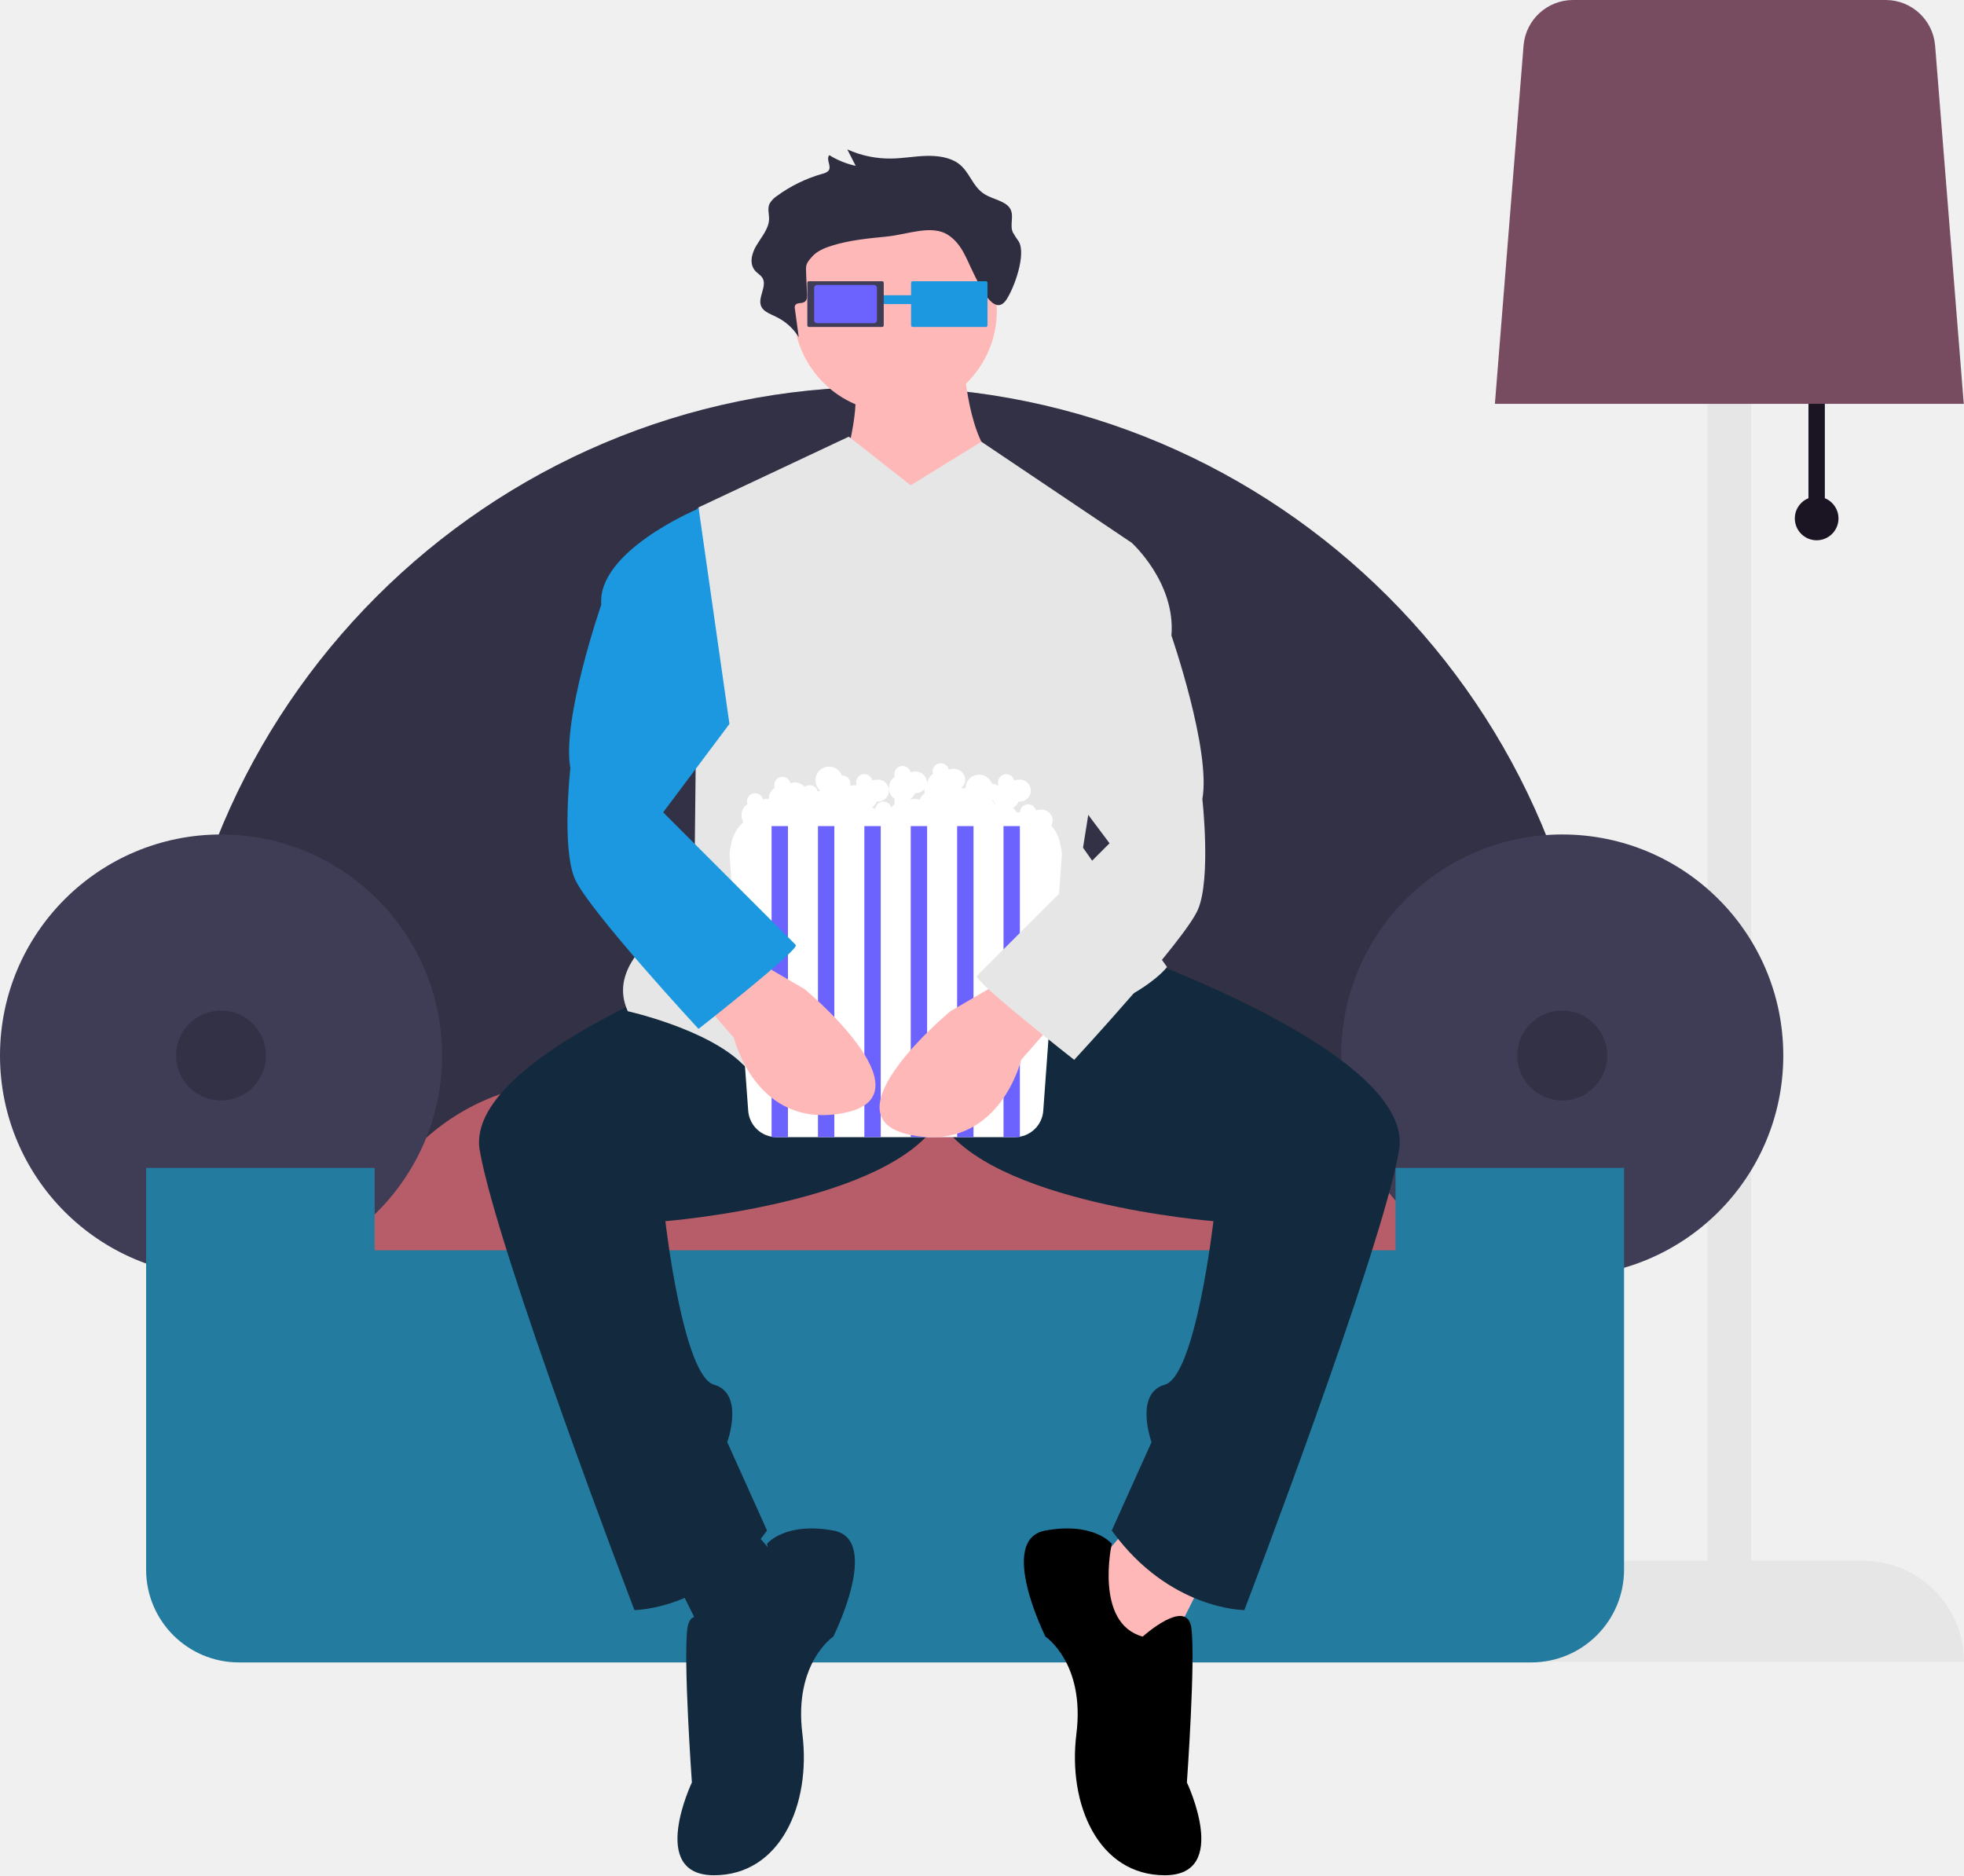
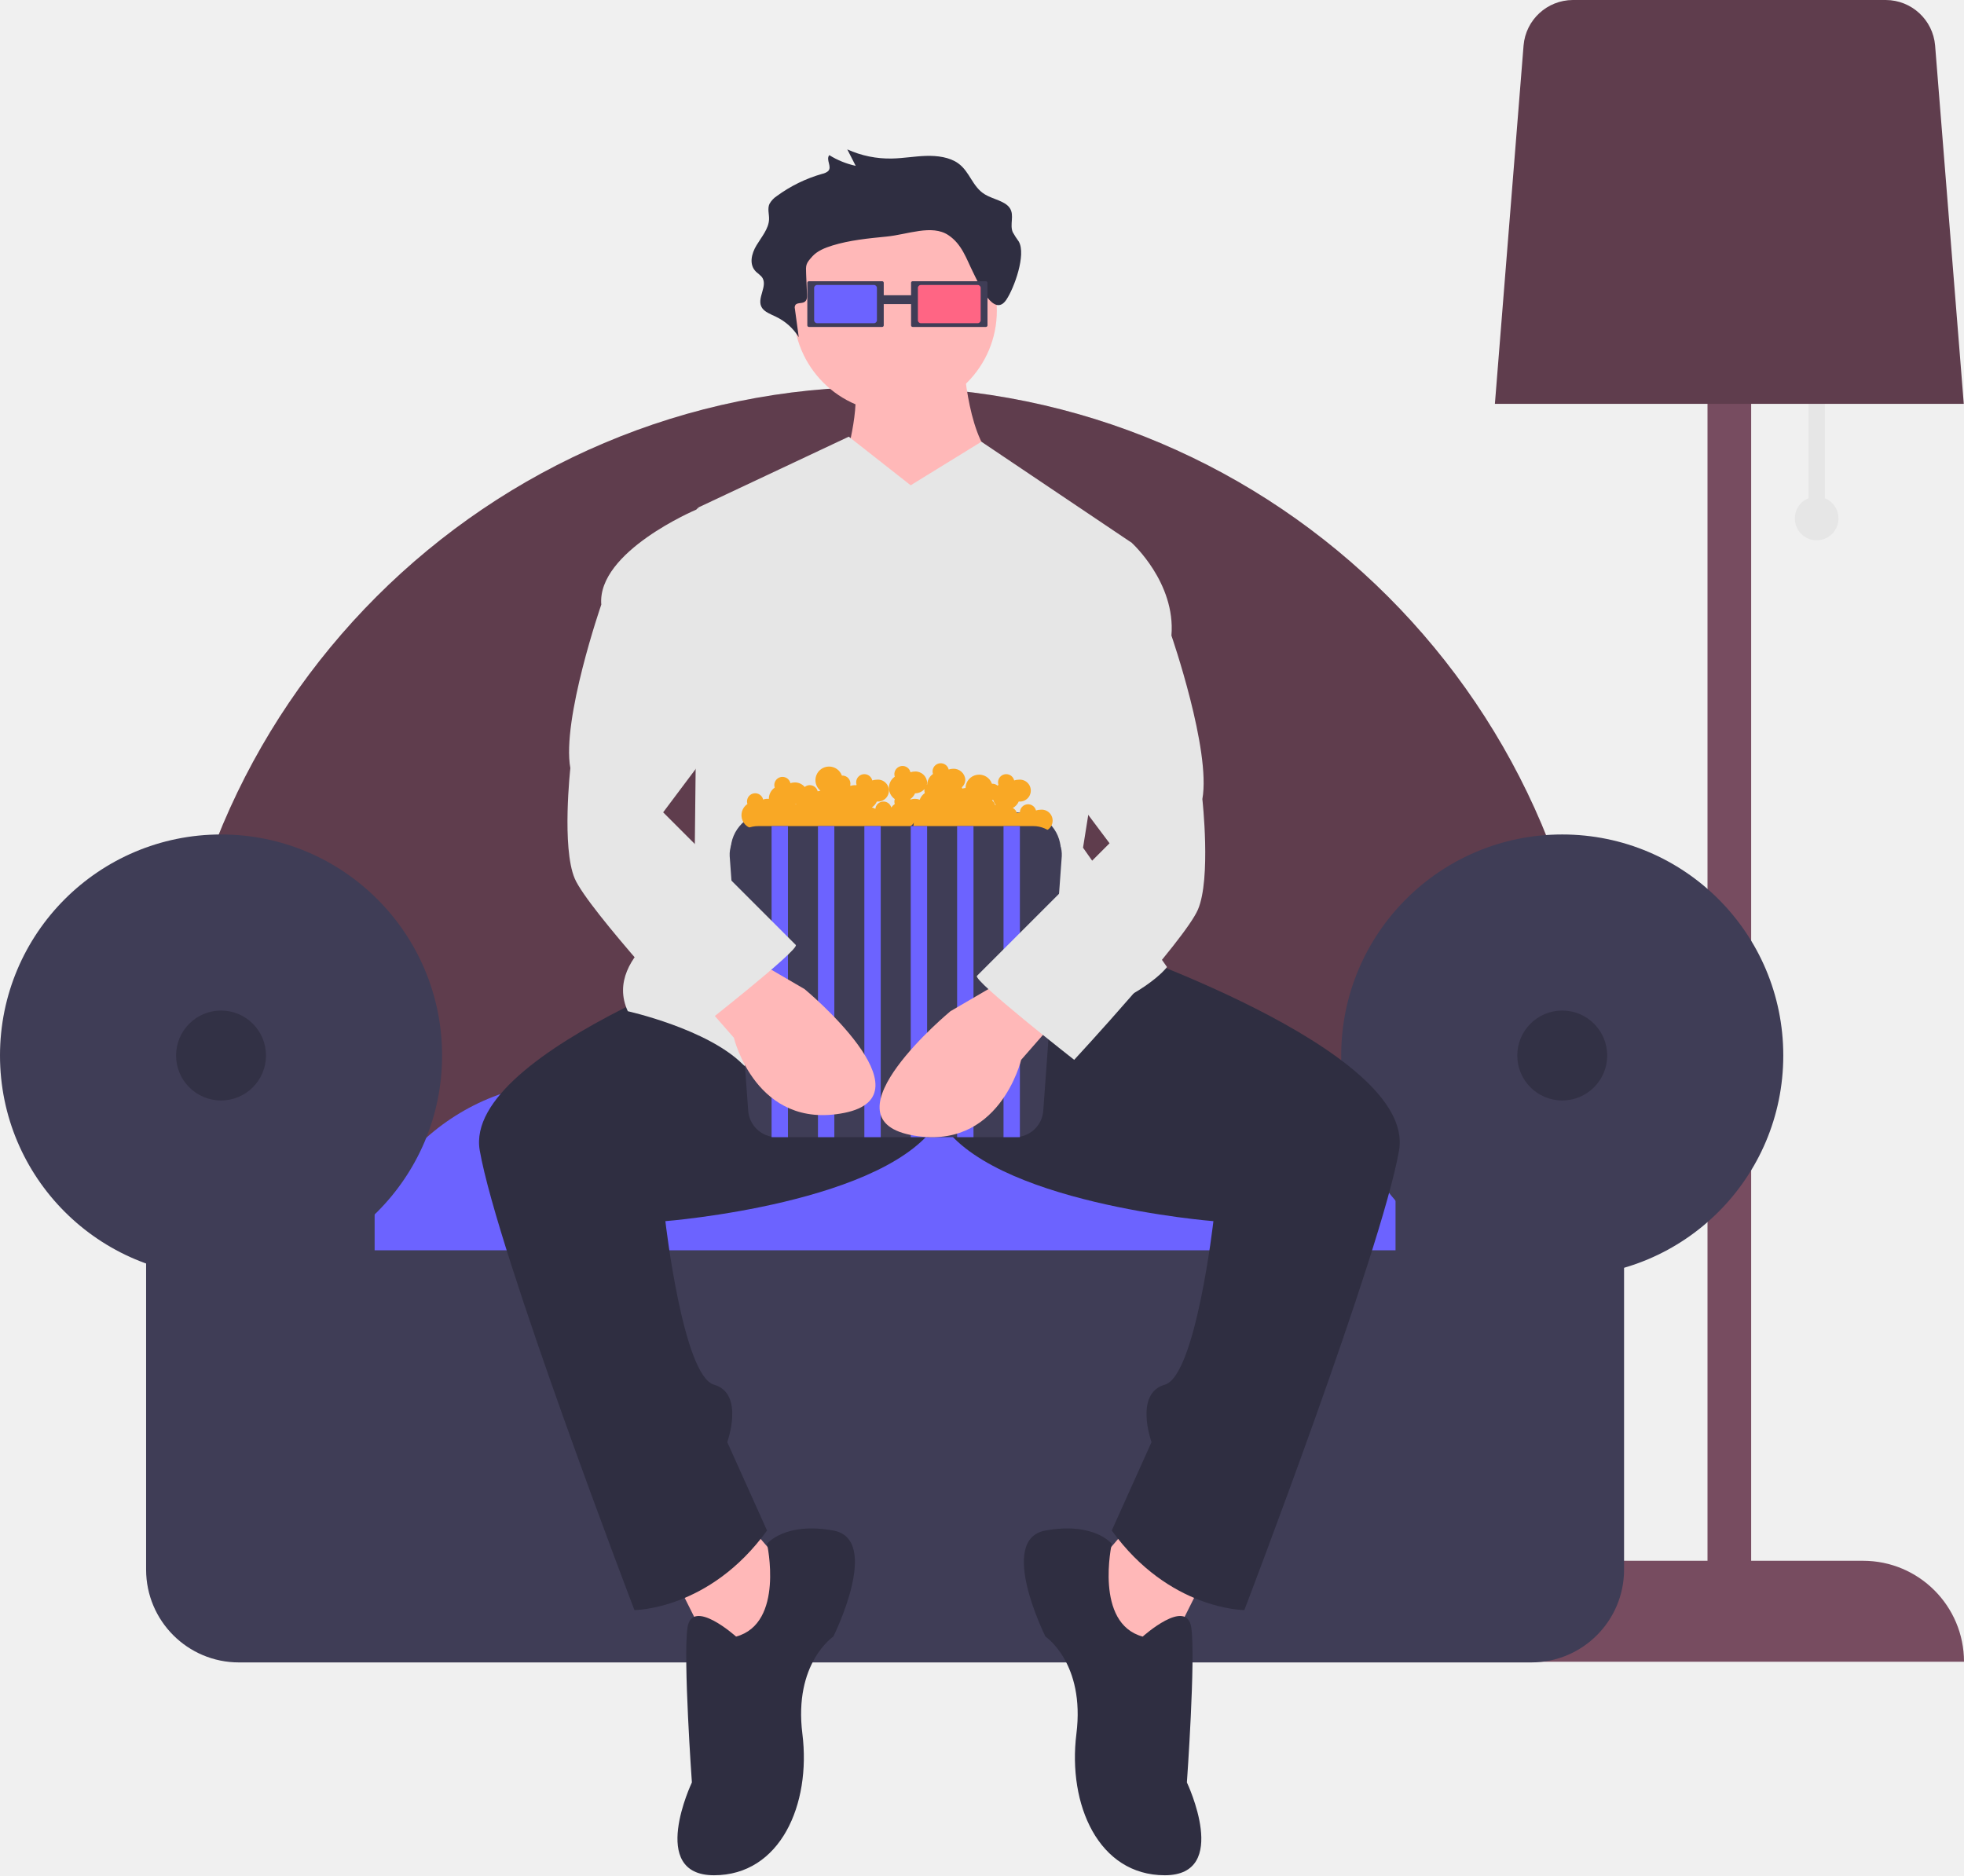
<svg xmlns="http://www.w3.org/2000/svg" id="a01bbba8-bc2d-4e66-a086-829e28c11719" data-name="Layer 1" width="719.769" height="687.25" viewBox="0 0 719.769 687.25">
-   <path d="M908.885,288.962V250.375h-6v38.587a8,8,0,1,0,6,0Z" transform="translate(-240.1153 -106.375)" fill="#1A1423" />
-   <path d="M922.885,678.375h-41v-498h-16v498H824.885a37,37,0,0,0-37,37v0h172v-0A37,37,0,0,0,922.885,678.375Z" transform="translate(-240.1153 -106.375)" fill="#e6e6e6" />
-   <path d="M787.968,254.375h171.834L949.294,123.035A18.198,18.198,0,0,0,931.248,106.375H816.521a18.198,18.198,0,0,0-18.046,16.66Z" transform="translate(-240.1153 -106.375)" fill="#774C60" />
-   <path d="M301.213,563.911H825.692V510.364c0-144.599-117.641-262.239-262.239-262.239S301.213,365.766,301.213,510.364Z" transform="translate(-240.1153 -106.375)" fill="#3f3d56" />
+   <path d="M908.885,288.962V250.375h-6v38.587a8,8,0,1,0,6,0Z" transform="translate(-240.1153 -106.375)" fill="#e6e6e6" />
+   <path d="M922.885,678.375h-41v-498h-16v498H824.885a37,37,0,0,0-37,37v0h172v-0A37,37,0,0,0,922.885,678.375Z" transform="translate(-240.1153 -106.375)" fill="#774C60" />
+   <path d="M787.968,254.375h171.834L949.294,123.035A18.198,18.198,0,0,0,931.248,106.375H816.521a18.198,18.198,0,0,0-18.046,16.66Z" transform="translate(-240.1153 -106.375)" fill="#5F3D4D" />
+   <path d="M301.213,563.911H825.692V510.364c0-144.599-117.641-262.239-262.239-262.239S301.213,365.766,301.213,510.364Z" transform="translate(-240.1153 -106.375)" fill="#774C60" />
  <path d="M301.213,563.911H825.692V510.364c0-144.599-117.641-262.239-262.239-262.239S301.213,365.766,301.213,510.364Z" transform="translate(-240.1153 -106.375)" opacity="0.2" />
-   <path d="M369.188,582.446H772.82A81.097,81.097,0,0,0,691.826,502.813H450.181A81.097,81.097,0,0,0,369.188,582.446Z" transform="translate(-240.1153 -106.375)" fill="#B75D69" />
+   <path d="M369.188,582.446H772.82A81.097,81.097,0,0,0,691.826,502.813H450.181A81.097,81.097,0,0,0,369.188,582.446Z" transform="translate(-240.1153 -106.375)" fill="#6c63ff" />
  <circle cx="81.006" cy="386.827" r="81.006" fill="#3f3d56" />
  <circle cx="572.533" cy="386.827" r="81.006" fill="#3f3d56" />
-   <path d="M751.551,534.392V564.597H377.413V534.392H293.662V681.614a34.011,34.011,0,0,0,34.011,34.011H801.291a34.011,34.011,0,0,0,34.011-34.011V534.392Z" transform="translate(-240.1153 -106.375)" fill="#247BA0" />
+   <path d="M751.551,534.392V564.597H377.413V534.392H293.662V681.614a34.011,34.011,0,0,0,34.011,34.011H801.291a34.011,34.011,0,0,0,34.011-34.011V534.392Z" transform="translate(-240.1153 -106.375)" fill="#3f3d56" />
  <circle cx="81.006" cy="386.827" r="16.476" opacity="0.2" />
  <circle cx="572.533" cy="386.827" r="16.476" opacity="0.2" />
  <path d="M593.293,238.871s1.62,30.775,12.958,37.254,0,50.211,0,50.211L552.8,327.956l-3.239-51.831s6.479-21.056,3.239-30.775S593.293,238.871,593.293,238.871Z" transform="translate(-240.1153 -106.375)" fill="#ffb8b8" />
  <polygon points="413.107 560.102 393.671 582.778 424.446 611.933 440.643 579.539 413.107 560.102" fill="#ffb8b8" />
-   <polygon points="275.431 560.102 294.868 582.778 264.093 611.933 247.896 579.539 275.431 560.102" fill="#13293d" />
-   <path d="M642.695,451.864s116.62,38.873,110.141,76.127-56.69,168.451-56.69,168.451-27.535,0-48.592-29.155l14.577-32.394s-6.479-17.817,4.859-21.056,17.817-59.93,17.817-59.93-82.606-6.479-100.423-37.254l-32.394-77.746Z" transform="translate(-240.1153 -106.375)" fill="#13293d" />
-   <path d="M526.075,451.864S409.455,490.738,415.934,527.991s56.69,168.451,56.69,168.451,27.535,0,48.592-29.155l-14.577-32.394s6.479-17.817-4.859-21.056-17.817-59.93-17.817-59.93,82.606-6.479,100.423-37.254l32.394-77.746Z" transform="translate(-240.1153 -106.375)" fill="#13293d" />
-   <path d="M658.892,706.16s16.197-14.577,17.817-3.239-1.62,56.69-1.62,56.69,16.197,34.014-8.099,34.014-35.634-25.915-32.394-51.831-11.338-35.634-11.338-35.634-17.817-35.634,0-38.873,24.296,4.859,24.296,4.859S641.075,701.301,658.892,706.16Z" transform="translate(-240.1153 -106.375)" fill="13293d" />
-   <path d="M509.878,706.16s-16.197-14.577-17.817-3.239,1.62,56.69,1.62,56.69S477.483,793.625,501.779,793.625s35.634-25.915,32.394-51.831,11.338-35.634,11.338-35.634,17.817-35.634,0-38.873-24.296,4.859-24.296,4.859S527.695,701.301,509.878,706.16Z" transform="translate(-240.1153 -106.375)" fill="#13293d" />
+   <polygon points="275.431 560.102 294.868 582.778 264.093 611.933 247.896 579.539 275.431 560.102" fill="#ffb8b8" />
+   <path d="M642.695,451.864s116.62,38.873,110.141,76.127-56.69,168.451-56.69,168.451-27.535,0-48.592-29.155l14.577-32.394s-6.479-17.817,4.859-21.056,17.817-59.93,17.817-59.93-82.606-6.479-100.423-37.254l-32.394-77.746Z" transform="translate(-240.1153 -106.375)" fill="#2f2e41" />
+   <path d="M526.075,451.864S409.455,490.738,415.934,527.991s56.69,168.451,56.69,168.451,27.535,0,48.592-29.155l-14.577-32.394s6.479-17.817-4.859-21.056-17.817-59.93-17.817-59.93,82.606-6.479,100.423-37.254l32.394-77.746Z" transform="translate(-240.1153 -106.375)" fill="#2f2e41" />
+   <path d="M658.892,706.16s16.197-14.577,17.817-3.239-1.62,56.69-1.62,56.69,16.197,34.014-8.099,34.014-35.634-25.915-32.394-51.831-11.338-35.634-11.338-35.634-17.817-35.634,0-38.873,24.296,4.859,24.296,4.859S641.075,701.301,658.892,706.16Z" transform="translate(-240.1153 -106.375)" fill="#2f2e41" />
+   <path d="M509.878,706.16s-16.197-14.577-17.817-3.239,1.62,56.69,1.62,56.69S477.483,793.625,501.779,793.625s35.634-25.915,32.394-51.831,11.338-35.634,11.338-35.634,17.817-35.634,0-38.873-24.296,4.859-24.296,4.859S527.695,701.301,509.878,706.16Z" transform="translate(-240.1153 -106.375)" fill="#2f2e41" />
  <circle cx="328.072" cy="113.87" r="37.254" fill="#ffb8b8" />
  <path d="M573.857,284.224l-22.676-17.817-55.07,25.915-1.62,147.394s-34.014,16.197-24.296,37.254c0,0,29.155,6.479,42.113,19.437s85.845-4.859,116.62-14.577,38.873-21.056,38.873-21.056l-30.775-43.732,17.817-111.761L599.778,268.259Z" transform="translate(-240.1153 -106.375)" fill="#e6e6e6" />
  <path d="M613.478,194.889a32.723,32.723,0,0,1-2.221-3.447c-1.155-2.813.669-6.129-1.035-8.756-1.74-2.682-6.159-3.247-9.165-5.069-4.631-2.807-5.473-8.314-9.811-11.407-3.126-2.228-7.584-2.829-11.762-2.702s-8.299.882-12.478.965a37.622,37.622,0,0,1-16.377-3.349l3.083,6.031a30.776,30.776,0,0,1-9.678-3.923c-1.364,1.691,1.131,4.259-.416,5.845a4.963,4.963,0,0,1-2.184,1.013,52.246,52.246,0,0,0-16.538,8.068,8.31,8.31,0,0,0-2.783,2.938c-.804,1.781-.091,3.748-.152,5.641-.111,3.441-2.737,6.441-4.601,9.541s-2.87,7.118-.106,9.749a25.135,25.135,0,0,1,1.932,1.703c2.77,3.267-2.133,8.052.23,11.519,1.026,1.505,3.129,2.267,4.957,3.156a19.807,19.807,0,0,1,8.474,7.553L531.426,219.531a1.72,1.72,0,0,1,.283-1.519c.688-.701,2.129-.422,3.079-.886,1.045-.511,1.124-1.683,1.082-2.665l-.32-7.571c-.144-3.405-.184-3.857,2.324-6.605,1.752-1.92,4.507-3.078,7.275-3.93,6.325-1.947,13.128-2.62,19.853-3.278,7.809-.764,16.602-4.553,22.667-.53,4.964,3.293,6.615,8.706,9.007,13.507,2.15,4.315,7.668,17.02,12.262,10.143C611.823,211.876,616.235,199.698,613.478,194.889Z" transform="translate(-240.1153 -106.375)" fill="#2f2e41" />
-   <path d="M574.583,209.438a.58.58,0,0,0-.579.579v15.597a.58.58,0,0,0,.579.579h26.85a.58.58,0,0,0,.579-.579V210.017a.58.58,0,0,0-.579-.579Z" transform="translate(-240.1153 -106.375)" fill="#1b98e0" />
-   <path d="M577.583,210.813a1.08,1.08,0,0,0-1.079,1.079v11.846a1.08,1.08,0,0,0,1.079,1.079h20.849a1.08,1.08,0,0,0,1.079-1.079V211.892a1.08,1.08,0,0,0-1.079-1.079Z" transform="translate(-240.1153 -106.375)" fill="#1b98e0" />
-   <rect x="320.784" y="108.201" width="13.986" height="3.239" fill="#1b98e0" />
+   <path d="M574.583,209.438a.58.58,0,0,0-.579.579v15.597a.58.58,0,0,0,.579.579h26.85a.58.58,0,0,0,.579-.579V210.017a.58.58,0,0,0-.579-.579Z" transform="translate(-240.1153 -106.375)" fill="#3f3d56" />
+   <path d="M577.583,210.813a1.08,1.08,0,0,0-1.079,1.079v11.846a1.08,1.08,0,0,0,1.079,1.079h20.849a1.08,1.08,0,0,0,1.079-1.079V211.892a1.08,1.08,0,0,0-1.079-1.079Z" transform="translate(-240.1153 -106.375)" fill="#ff6584" />
+   <rect x="320.784" y="108.201" width="13.986" height="3.239" fill="#3f3d56" />
  <path d="M536.562,209.438a.58.58,0,0,0-.579.579v15.597a.58.58,0,0,0,.579.579h26.85a.58.58,0,0,0,.579-.579V210.017a.58.58,0,0,0-.579-.579Z" transform="translate(-240.1153 -106.375)" fill="#3f3d56" />
  <path d="M539.563,210.813a1.08,1.08,0,0,0-1.079,1.079v11.846a1.08,1.08,0,0,0,1.079,1.079H560.411a1.08,1.08,0,0,0,1.079-1.079V211.892a1.08,1.08,0,0,0-1.079-1.079Z" transform="translate(-240.1153 -106.375)" fill="#6c63ff" />
-   <path d="M281.769,297.75h93a14,14,0,0,1,14,14v0a0,0,0,0,1,0,0h-121a0,0,0,0,1,0,0v0A14,14,0,0,1,281.769,297.75Z" fill="#FFF" />
-   <path d="M621.385,403.125a4.961,4.961,0,0,0-1.599.272,2.995,2.995,0,0,0-5.901.728c0,.015.004.029.004.044a5.142,5.142,0,0,0-1.103.229,3.011,3.011,0,0,0-1.483-1.911,5.017,5.017,0,0,0,2.164-2.369,4.021,4.021,0,1,0-.082-7.993,4.961,4.961,0,0,0-1.599.272,2.99,2.99,0,1,0-5.749,1.625c-.12.083-.231.177-.343.27a2.84,2.84,0,0,0-2.045-.681,4.98,4.98,0,0,0-9.683,1.551,5.118,5.118,0,0,0-1.18.235,3,3,0,0,0-.172-.494,3.758,3.758,0,0,0,1.272-2.779,4.272,4.272,0,0,0-4.5-4,4.961,4.961,0,0,0-1.599.272,2.99,2.99,0,1,0-5.749,1.625,4.987,4.987,0,0,0-2.137,3.869c-.042.038-.091.068-.131.108a3.563,3.563,0,0,0,.116-.874,4.272,4.272,0,0,0-4.5-4,4.961,4.961,0,0,0-1.599.272,2.99,2.99,0,1,0-5.749,1.625,4.987,4.987,0,0,0,0,8.205,2.727,2.727,0,0,0,0,1.795,5.049,5.049,0,0,0-1.279,1.292,2.981,2.981,0,0,0-5.842.505,4.764,4.764,0,0,0-1.286-.519,5.027,5.027,0,0,0,1.837-2.182,4.021,4.021,0,1,0-.082-7.993,4.961,4.961,0,0,0-1.599.272,2.99,2.99,0,1,0-5.749,1.625c-.064.045-.122.097-.184.145-.156-.015-.308-.042-.468-.042a4.961,4.961,0,0,0-1.599.272c-.019-.075-.05-.145-.074-.219a2.947,2.947,0,0,0-3.062-3.567,4.995,4.995,0,1,0-7.851,5.565,5.173,5.173,0,0,0-1.013.221,2.973,2.973,0,0,0-4.762-1.608,4.676,4.676,0,0,0-3.639-1.664,4.961,4.961,0,0,0-1.599.272,2.99,2.99,0,1,0-5.749,1.625,4.989,4.989,0,0,0-2.152,4.103c0,.015.004.03.005.045a4.148,4.148,0,0,0-2.104.227,2.99,2.99,0,1,0-5.749,1.625,4.98,4.98,0,0,0,3.936,8.97,4.982,4.982,0,0,0,9.414,1.279,31.17,31.17,0,0,0,10.802-.487,4.982,4.982,0,0,0,9.278.333,4.892,4.892,0,0,0,2.097-.519,4.977,4.977,0,0,0,8.903-.481,4.844,4.844,0,0,1,5.418,3.007,7.799,7.799,0,0,1,5.744-3.179,4.875,4.875,0,0,0,5.415-2.068,4.998,4.998,0,0,0,9.423,3.239,4.892,4.892,0,0,0,2.097-.519,4.977,4.977,0,0,0,8.903-.481,4.892,4.892,0,0,0,2.097-.519,4.948,4.948,0,0,0,7.412,1.437,4.979,4.979,0,0,0,8.906,2.065,4.966,4.966,0,0,0,7.584-1.983,4.021,4.021,0,1,0-.082-7.993Zm-89.378-2.064c-.005.024-.009.049-.014.073-.036-.001-.071-.009-.108-.009a2.978,2.978,0,0,0-.446.045c.008-.018.02-.034.027-.052A4.98,4.98,0,0,0,532.007,401.061Zm41.779-1.664c-.015-.058-.04-.112-.057-.169a5.024,5.024,0,0,0,1.738-2.111,4.681,4.681,0,0,0,3.477-1.574,3.009,3.009,0,0,0-.059.582,2.967,2.967,0,0,0,.152.897,5.018,5.018,0,0,0-1.859,2.437,4.907,4.907,0,0,0-3.392-.062Zm29.95.373c-.002-.061.006-.124.002-.185a2.986,2.986,0,0,0,.381-.026,4.956,4.956,0,0,0,.953,1.765c-.094.026-.194.042-.286.074A3.016,3.016,0,0,0,603.736,399.77Z" transform="translate(-240.1153 -106.375)" fill="#FFF" />
-   <path d="M517.958,409.125a10.441,10.441,0,0,0-10.427,11.002l6.771,93.115a10.441,10.441,0,0,0,10.427,9.883H612.04a10.441,10.441,0,0,0,10.427-9.883l6.771-93.115a10.441,10.441,0,0,0-10.427-11.002Z" transform="translate(-240.1153 -106.375)" fill="#FFF" />
+   <path d="M281.769,297.75h93a14,14,0,0,1,14,14v0a0,0,0,0,1,0,0h-121a0,0,0,0,1,0,0v0A14,14,0,0,1,281.769,297.75Z" fill="#3f3d56" />
+   <path d="M621.385,403.125a4.961,4.961,0,0,0-1.599.272,2.995,2.995,0,0,0-5.901.728c0,.015.004.029.004.044a5.142,5.142,0,0,0-1.103.229,3.011,3.011,0,0,0-1.483-1.911,5.017,5.017,0,0,0,2.164-2.369,4.021,4.021,0,1,0-.082-7.993,4.961,4.961,0,0,0-1.599.272,2.99,2.99,0,1,0-5.749,1.625c-.12.083-.231.177-.343.27a2.84,2.84,0,0,0-2.045-.681,4.98,4.98,0,0,0-9.683,1.551,5.118,5.118,0,0,0-1.18.235,3,3,0,0,0-.172-.494,3.758,3.758,0,0,0,1.272-2.779,4.272,4.272,0,0,0-4.5-4,4.961,4.961,0,0,0-1.599.272,2.99,2.99,0,1,0-5.749,1.625,4.987,4.987,0,0,0-2.137,3.869c-.042.038-.091.068-.131.108a3.563,3.563,0,0,0,.116-.874,4.272,4.272,0,0,0-4.5-4,4.961,4.961,0,0,0-1.599.272,2.99,2.99,0,1,0-5.749,1.625,4.987,4.987,0,0,0,0,8.205,2.727,2.727,0,0,0,0,1.795,5.049,5.049,0,0,0-1.279,1.292,2.981,2.981,0,0,0-5.842.505,4.764,4.764,0,0,0-1.286-.519,5.027,5.027,0,0,0,1.837-2.182,4.021,4.021,0,1,0-.082-7.993,4.961,4.961,0,0,0-1.599.272,2.99,2.99,0,1,0-5.749,1.625c-.064.045-.122.097-.184.145-.156-.015-.308-.042-.468-.042a4.961,4.961,0,0,0-1.599.272c-.019-.075-.05-.145-.074-.219a2.947,2.947,0,0,0-3.062-3.567,4.995,4.995,0,1,0-7.851,5.565,5.173,5.173,0,0,0-1.013.221,2.973,2.973,0,0,0-4.762-1.608,4.676,4.676,0,0,0-3.639-1.664,4.961,4.961,0,0,0-1.599.272,2.99,2.99,0,1,0-5.749,1.625,4.989,4.989,0,0,0-2.152,4.103c0,.015.004.03.005.045a4.148,4.148,0,0,0-2.104.227,2.99,2.99,0,1,0-5.749,1.625,4.98,4.98,0,0,0,3.936,8.97,4.982,4.982,0,0,0,9.414,1.279,31.17,31.17,0,0,0,10.802-.487,4.982,4.982,0,0,0,9.278.333,4.892,4.892,0,0,0,2.097-.519,4.977,4.977,0,0,0,8.903-.481,4.844,4.844,0,0,1,5.418,3.007,7.799,7.799,0,0,1,5.744-3.179,4.875,4.875,0,0,0,5.415-2.068,4.998,4.998,0,0,0,9.423,3.239,4.892,4.892,0,0,0,2.097-.519,4.977,4.977,0,0,0,8.903-.481,4.892,4.892,0,0,0,2.097-.519,4.948,4.948,0,0,0,7.412,1.437,4.979,4.979,0,0,0,8.906,2.065,4.966,4.966,0,0,0,7.584-1.983,4.021,4.021,0,1,0-.082-7.993Zm-89.378-2.064c-.005.024-.009.049-.014.073-.036-.001-.071-.009-.108-.009a2.978,2.978,0,0,0-.446.045c.008-.018.02-.034.027-.052A4.98,4.98,0,0,0,532.007,401.061Zm41.779-1.664c-.015-.058-.04-.112-.057-.169a5.024,5.024,0,0,0,1.738-2.111,4.681,4.681,0,0,0,3.477-1.574,3.009,3.009,0,0,0-.059.582,2.967,2.967,0,0,0,.152.897,5.018,5.018,0,0,0-1.859,2.437,4.907,4.907,0,0,0-3.392-.062Zm29.95.373c-.002-.061.006-.124.002-.185a2.986,2.986,0,0,0,.381-.026,4.956,4.956,0,0,0,.953,1.765c-.094.026-.194.042-.286.074A3.016,3.016,0,0,0,603.736,399.77Z" transform="translate(-240.1153 -106.375)" fill="#f9a825" />
+   <path d="M517.958,409.125a10.441,10.441,0,0,0-10.427,11.002l6.771,93.115a10.441,10.441,0,0,0,10.427,9.883H612.04a10.441,10.441,0,0,0,10.427-9.883l6.771-93.115a10.441,10.441,0,0,0-10.427-11.002Z" transform="translate(-240.1153 -106.375)" fill="#3f3d56" />
  <rect x="282.769" y="302.75" width="6" height="114" fill="#6c63ff" />
  <rect x="299.769" y="302.75" width="6" height="114" fill="#6c63ff" />
  <rect x="316.769" y="302.75" width="6" height="114" fill="#6c63ff" />
  <rect x="333.769" y="302.75" width="6" height="114" fill="#6c63ff" />
  <rect x="350.769" y="302.75" width="6" height="114" fill="#6c63ff" />
  <rect x="367.769" y="302.75" width="6" height="114" fill="#6c63ff" />
  <path d="M607.871,465.632l-19.437,11.338s-46.972,38.873-14.577,45.352,40.493-27.535,40.493-27.535l11.338-12.958Z" transform="translate(-240.1153 -106.375)" fill="#ffb8b8" />
  <path d="M515.547,457.533l19.437,11.338s46.972,38.873,14.577,45.352-40.493-27.535-40.493-27.535l-11.338-12.958Z" transform="translate(-240.1153 -106.375)" fill="#ffb8b8" />
  <path d="M633.786,303.66l21.056,1.62s16.197,14.577,14.577,34.014c0,0,14.577,42.113,11.338,59.93,0,0,3.239,29.155-1.62,40.493S633.786,494.787,633.786,494.787s-37.254-29.155-35.634-30.775l48.592-48.592-24.296-32.394Z" transform="translate(-240.1153 -106.375)" fill="#e6e6e6" />
-   <path d="M496.11,292.322l-.81.81s-36.444,15.387-34.824,34.824c0,0-14.577,42.113-11.338,59.93,0,0-3.239,29.155,1.62,40.493s45.352,55.07,45.352,55.07,37.254-29.155,35.634-30.775l-48.592-48.592,24.296-32.394Z" transform="translate(-240.1153 -106.375)" fill="#1b98e0" />
+   <path d="M496.11,292.322l-.81.81s-36.444,15.387-34.824,34.824c0,0-14.577,42.113-11.338,59.93,0,0-3.239,29.155,1.62,40.493s45.352,55.07,45.352,55.07,37.254-29.155,35.634-30.775l-48.592-48.592,24.296-32.394Z" transform="translate(-240.1153 -106.375)" fill="#e6e6e6" />
</svg>
